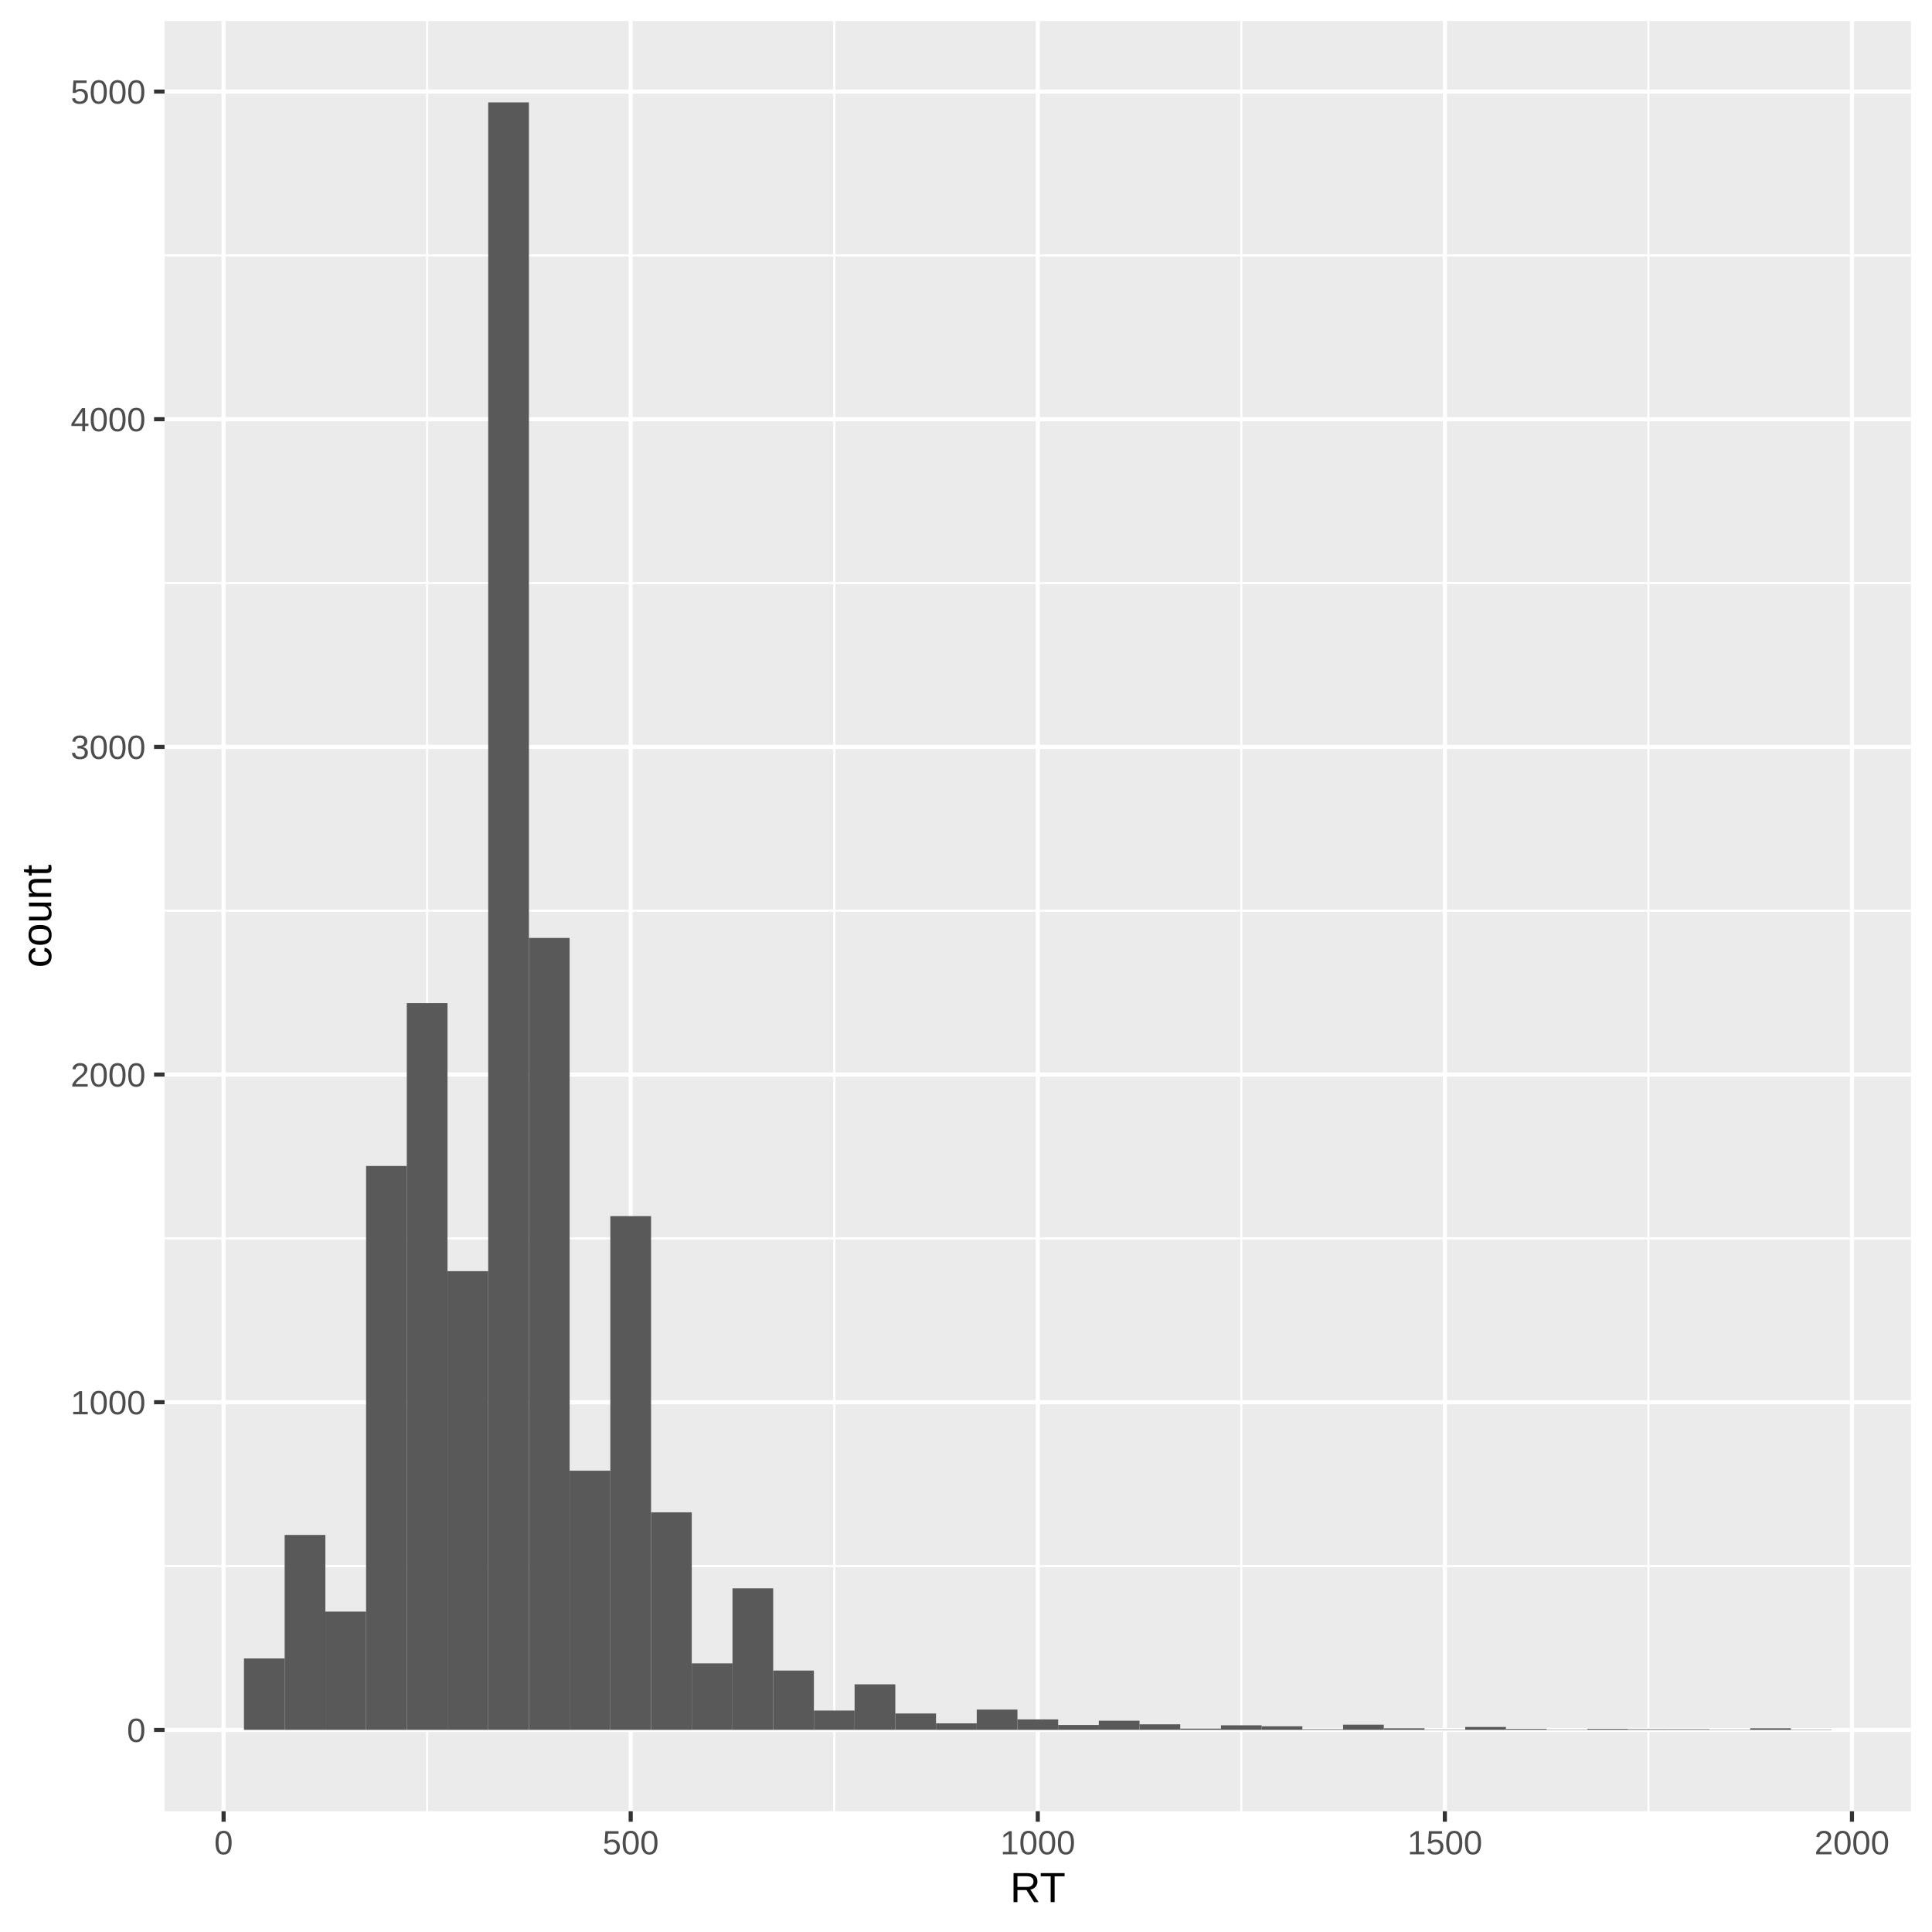
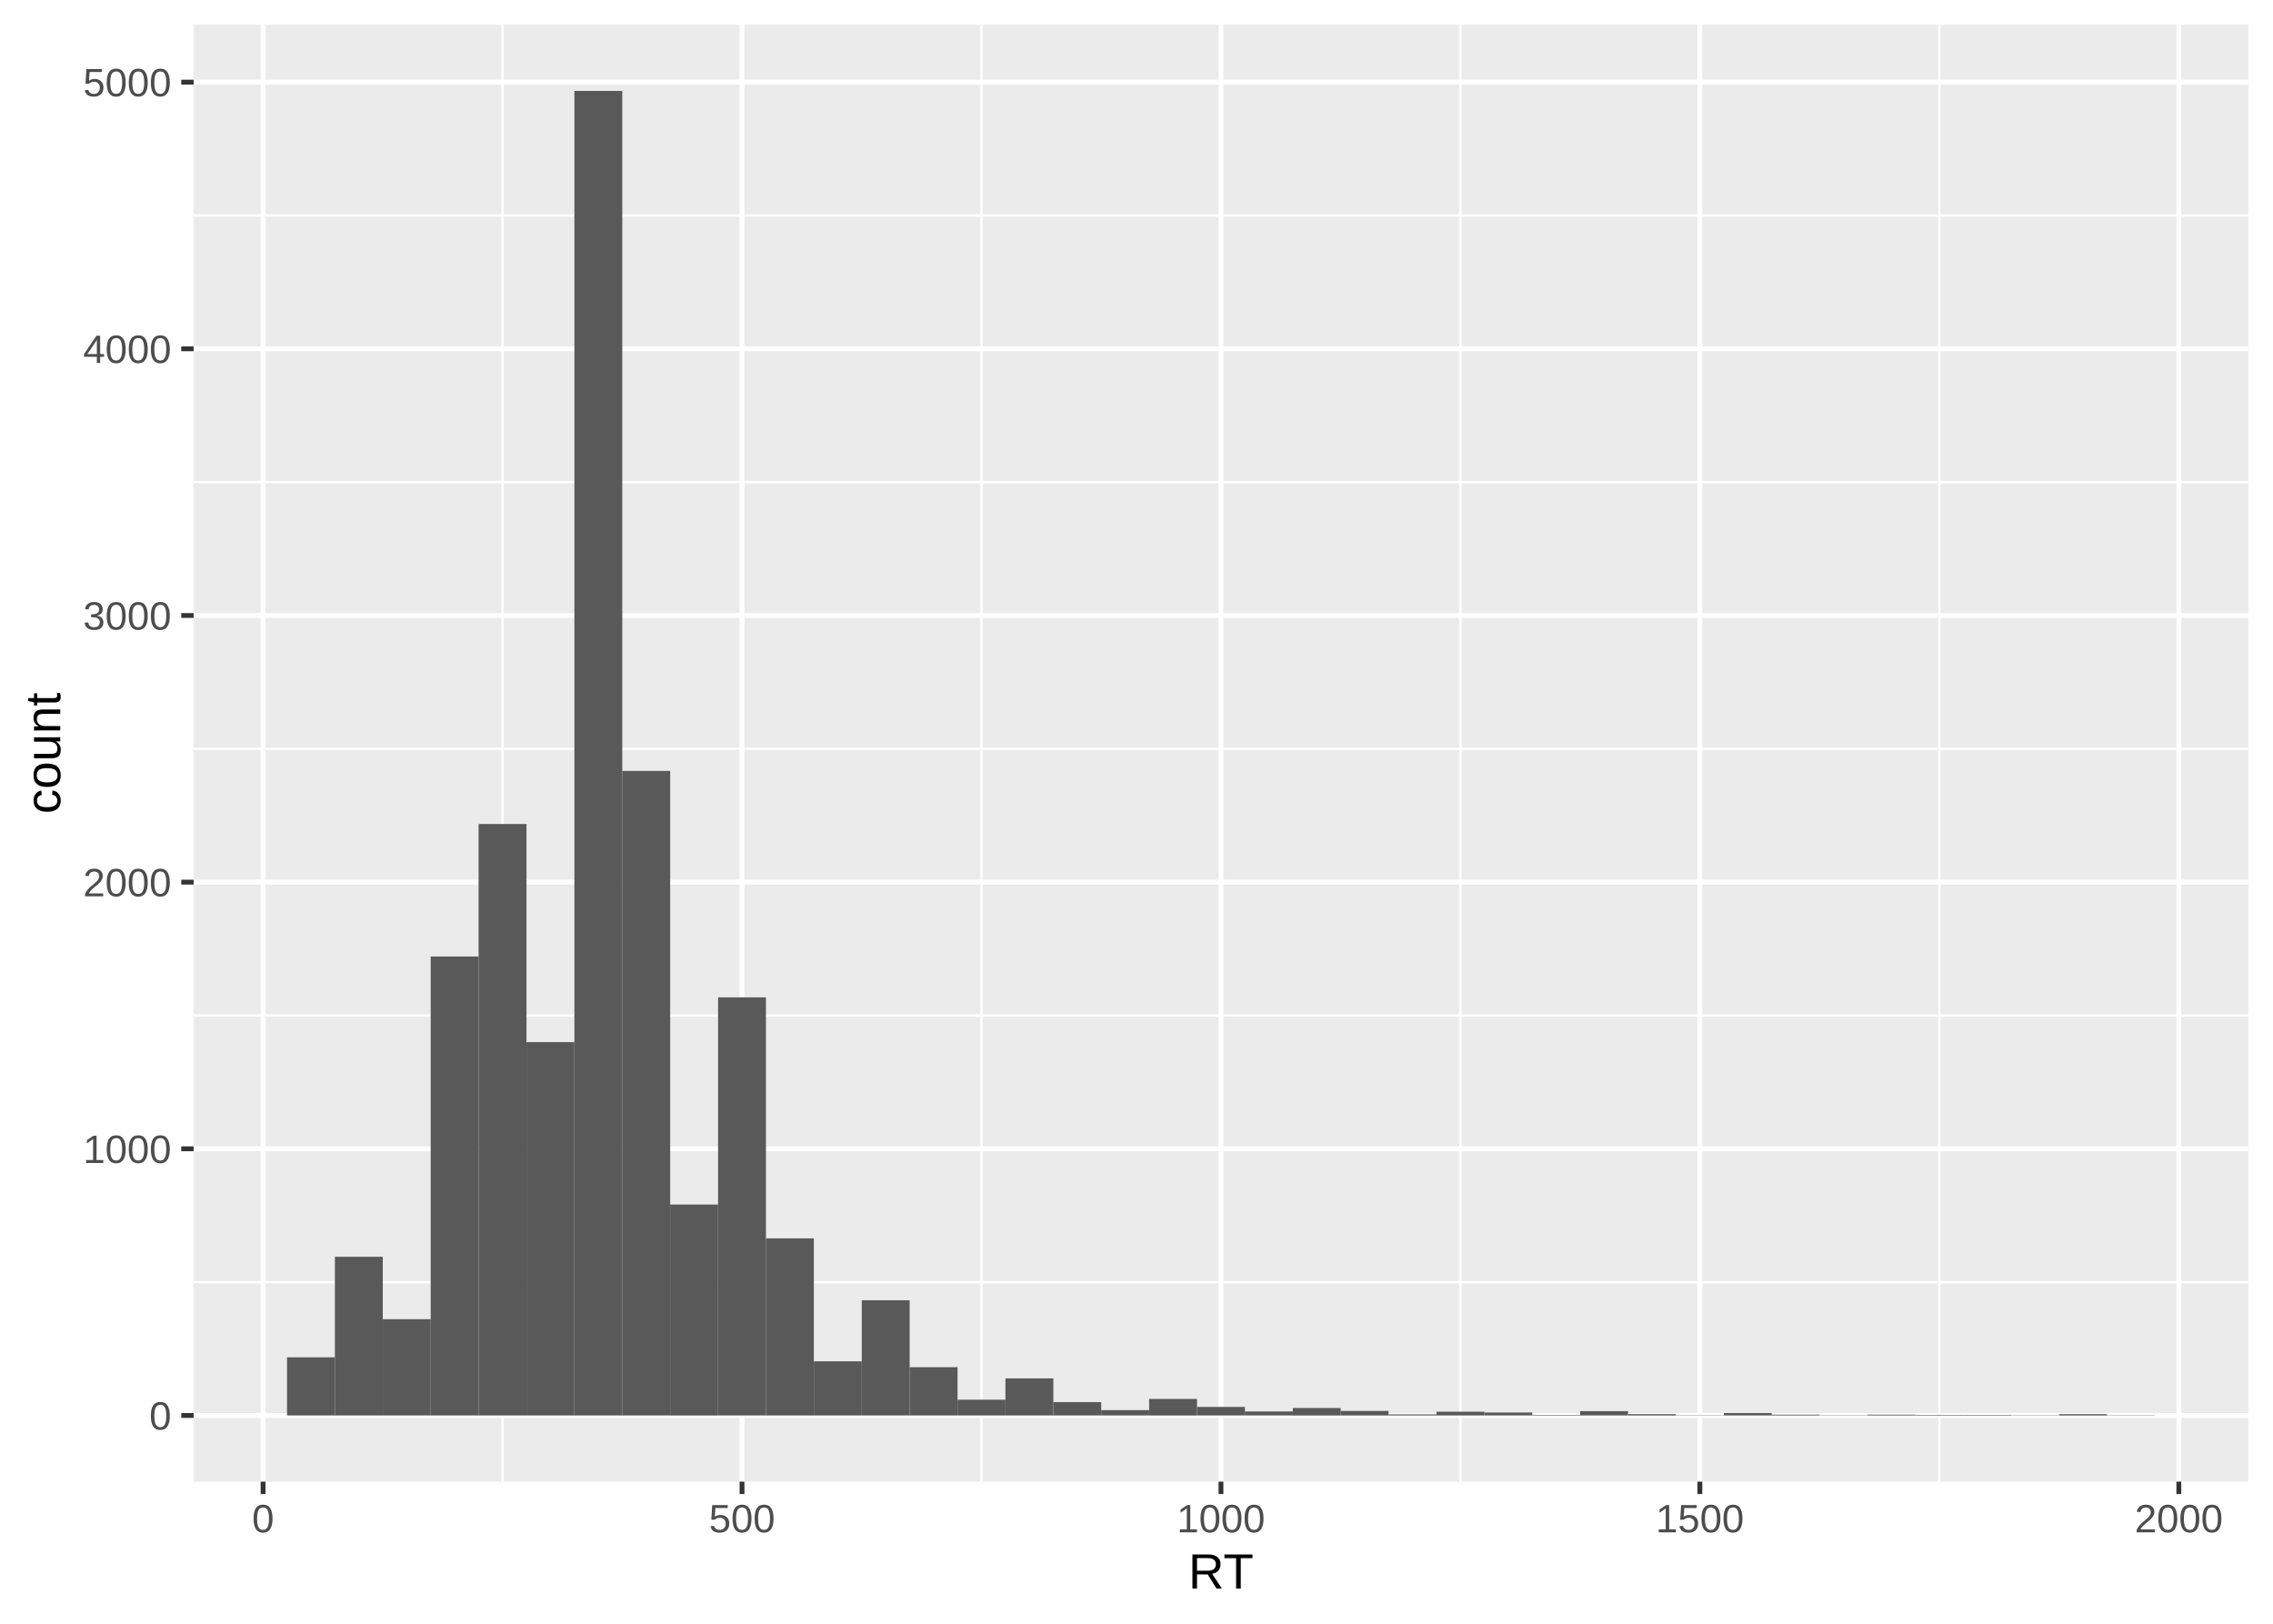
- <svg xmlns="http://www.w3.org/2000/svg" class="svglite" width="504.00pt" height="504.00pt" viewBox="0 0 504.00 504.00">
+ <svg xmlns="http://www.w3.org/2000/svg" class="svglite" width="504.00pt" height="360.00pt" viewBox="0 0 504.00 360.00">
  <defs>
    <style type="text/css">
    .svglite line, .svglite polyline, .svglite polygon, .svglite path, .svglite rect, .svglite circle {
      fill: none;
      stroke: #000000;
      stroke-linecap: round;
      stroke-linejoin: round;
      stroke-miterlimit: 10.00;
    }
  </style>
  </defs>
  <rect width="100%" height="100%" style="stroke: none; fill: #FFFFFF;" />
  <defs>
-     <clipPath id="cpMC4wMHw1MDQuMDB8MC4wMHw1MDQuMDA=">
-       <rect x="0.00" y="0.00" width="504.00" height="504.00" />
+     <clipPath id="cpMC4wMHw1MDQuMDB8MC4wMHwzNjAuMDA=">
+       <rect x="0.00" y="0.00" width="504.00" height="360.00" />
    </clipPath>
  </defs>
-   <g clip-path="url(#cpMC4wMHw1MDQuMDB8MC4wMHw1MDQuMDA=)">
-     <rect x="0.00" y="0.00" width="504.00" height="504.00" style="stroke-width: 1.07; stroke: #FFFFFF; fill: #FFFFFF;" />
+   <g clip-path="url(#cpMC4wMHw1MDQuMDB8MC4wMHwzNjAuMDA=)">
+     <rect x="0.00" y="0" width="504.00" height="360.00" style="stroke-width: 1.07; stroke: #FFFFFF; fill: #FFFFFF;" />
  </g>
  <defs>
-     <clipPath id="cpNDIuOTN8NDk4LjUyfDUuNDh8NDcyLjUw">
-       <rect x="42.93" y="5.48" width="455.59" height="467.02" />
+     <clipPath id="cpNDIuOTN8NDk4LjUyfDUuNDh8MzI4LjUw">
+       <rect x="42.93" y="5.48" width="455.59" height="323.02" />
    </clipPath>
  </defs>
-   <g clip-path="url(#cpNDIuOTN8NDk4LjUyfDUuNDh8NDcyLjUw)">
-     <rect x="42.93" y="5.48" width="455.59" height="467.02" style="stroke-width: 1.07; stroke: none; fill: #EBEBEB;" />
-     <polyline points="42.93,408.54 498.52,408.54 " style="stroke-width: 0.53; stroke: #FFFFFF; stroke-linecap: butt;" />
-     <polyline points="42.93,323.06 498.52,323.06 " style="stroke-width: 0.53; stroke: #FFFFFF; stroke-linecap: butt;" />
-     <polyline points="42.93,237.58 498.52,237.58 " style="stroke-width: 0.53; stroke: #FFFFFF; stroke-linecap: butt;" />
-     <polyline points="42.93,152.10 498.52,152.10 " style="stroke-width: 0.53; stroke: #FFFFFF; stroke-linecap: butt;" />
-     <polyline points="42.93,66.63 498.52,66.63 " style="stroke-width: 0.53; stroke: #FFFFFF; stroke-linecap: butt;" />
-     <polyline points="111.43,472.50 111.43,5.48 " style="stroke-width: 0.53; stroke: #FFFFFF; stroke-linecap: butt;" />
-     <polyline points="217.63,472.50 217.63,5.48 " style="stroke-width: 0.53; stroke: #FFFFFF; stroke-linecap: butt;" />
-     <polyline points="323.82,472.50 323.82,5.48 " style="stroke-width: 0.53; stroke: #FFFFFF; stroke-linecap: butt;" />
-     <polyline points="430.02,472.50 430.02,5.48 " style="stroke-width: 0.53; stroke: #FFFFFF; stroke-linecap: butt;" />
-     <polyline points="42.93,451.28 498.52,451.28 " style="stroke-width: 1.07; stroke: #FFFFFF; stroke-linecap: butt;" />
-     <polyline points="42.93,365.80 498.52,365.80 " style="stroke-width: 1.07; stroke: #FFFFFF; stroke-linecap: butt;" />
-     <polyline points="42.93,280.32 498.52,280.32 " style="stroke-width: 1.07; stroke: #FFFFFF; stroke-linecap: butt;" />
-     <polyline points="42.93,194.84 498.52,194.84 " style="stroke-width: 1.07; stroke: #FFFFFF; stroke-linecap: butt;" />
-     <polyline points="42.93,109.36 498.52,109.36 " style="stroke-width: 1.07; stroke: #FFFFFF; stroke-linecap: butt;" />
-     <polyline points="42.93,23.89 498.52,23.89 " style="stroke-width: 1.07; stroke: #FFFFFF; stroke-linecap: butt;" />
-     <polyline points="58.33,472.50 58.33,5.48 " style="stroke-width: 1.07; stroke: #FFFFFF; stroke-linecap: butt;" />
-     <polyline points="164.53,472.50 164.53,5.48 " style="stroke-width: 1.07; stroke: #FFFFFF; stroke-linecap: butt;" />
-     <polyline points="270.73,472.50 270.73,5.48 " style="stroke-width: 1.07; stroke: #FFFFFF; stroke-linecap: butt;" />
-     <polyline points="376.92,472.50 376.92,5.48 " style="stroke-width: 1.07; stroke: #FFFFFF; stroke-linecap: butt;" />
-     <polyline points="483.12,472.50 483.12,5.48 " style="stroke-width: 1.07; stroke: #FFFFFF; stroke-linecap: butt;" />
-     <rect x="63.64" y="432.64" width="10.62" height="18.63" style="stroke-width: 1.07; stroke: none; stroke-linecap: square; stroke-linejoin: miter; fill: #595959;" />
-     <rect x="74.26" y="400.42" width="10.62" height="50.86" style="stroke-width: 1.07; stroke: none; stroke-linecap: square; stroke-linejoin: miter; fill: #595959;" />
-     <rect x="84.88" y="420.42" width="10.62" height="30.86" style="stroke-width: 1.07; stroke: none; stroke-linecap: square; stroke-linejoin: miter; fill: #595959;" />
-     <rect x="95.50" y="304.17" width="10.62" height="147.11" style="stroke-width: 1.07; stroke: none; stroke-linecap: square; stroke-linejoin: miter; fill: #595959;" />
-     <rect x="106.12" y="261.69" width="10.62" height="189.59" style="stroke-width: 1.07; stroke: none; stroke-linecap: square; stroke-linejoin: miter; fill: #595959;" />
-     <rect x="116.74" y="331.61" width="10.62" height="119.67" style="stroke-width: 1.07; stroke: none; stroke-linecap: square; stroke-linejoin: miter; fill: #595959;" />
-     <rect x="127.36" y="26.71" width="10.62" height="424.57" style="stroke-width: 1.07; stroke: none; stroke-linecap: square; stroke-linejoin: miter; fill: #595959;" />
-     <rect x="137.98" y="244.68" width="10.62" height="206.60" style="stroke-width: 1.07; stroke: none; stroke-linecap: square; stroke-linejoin: miter; fill: #595959;" />
-     <rect x="148.60" y="383.66" width="10.62" height="67.61" style="stroke-width: 1.07; stroke: none; stroke-linecap: square; stroke-linejoin: miter; fill: #595959;" />
-     <rect x="159.22" y="317.25" width="10.62" height="134.03" style="stroke-width: 1.07; stroke: none; stroke-linecap: square; stroke-linejoin: miter; fill: #595959;" />
-     <rect x="169.84" y="394.52" width="10.62" height="56.76" style="stroke-width: 1.07; stroke: none; stroke-linecap: square; stroke-linejoin: miter; fill: #595959;" />
-     <rect x="180.46" y="433.92" width="10.62" height="17.35" style="stroke-width: 1.07; stroke: none; stroke-linecap: square; stroke-linejoin: miter; fill: #595959;" />
-     <rect x="191.08" y="414.35" width="10.62" height="36.93" style="stroke-width: 1.07; stroke: none; stroke-linecap: square; stroke-linejoin: miter; fill: #595959;" />
-     <rect x="201.70" y="435.80" width="10.62" height="15.47" style="stroke-width: 1.07; stroke: none; stroke-linecap: square; stroke-linejoin: miter; fill: #595959;" />
-     <rect x="212.32" y="446.23" width="10.62" height="5.04" style="stroke-width: 1.07; stroke: none; stroke-linecap: square; stroke-linejoin: miter; fill: #595959;" />
-     <rect x="222.94" y="439.39" width="10.62" height="11.88" style="stroke-width: 1.07; stroke: none; stroke-linecap: square; stroke-linejoin: miter; fill: #595959;" />
-     <rect x="233.56" y="447.00" width="10.62" height="4.27" style="stroke-width: 1.07; stroke: none; stroke-linecap: square; stroke-linejoin: miter; fill: #595959;" />
-     <rect x="244.18" y="449.57" width="10.62" height="1.71" style="stroke-width: 1.07; stroke: none; stroke-linecap: square; stroke-linejoin: miter; fill: #595959;" />
-     <rect x="254.80" y="445.98" width="10.62" height="5.30" style="stroke-width: 1.07; stroke: none; stroke-linecap: square; stroke-linejoin: miter; fill: #595959;" />
-     <rect x="265.42" y="448.54" width="10.62" height="2.74" style="stroke-width: 1.07; stroke: none; stroke-linecap: square; stroke-linejoin: miter; fill: #595959;" />
-     <rect x="276.04" y="449.99" width="10.62" height="1.28" style="stroke-width: 1.07; stroke: none; stroke-linecap: square; stroke-linejoin: miter; fill: #595959;" />
-     <rect x="286.65" y="448.88" width="10.62" height="2.39" style="stroke-width: 1.07; stroke: none; stroke-linecap: square; stroke-linejoin: miter; fill: #595959;" />
-     <rect x="297.27" y="449.82" width="10.62" height="1.45" style="stroke-width: 1.07; stroke: none; stroke-linecap: square; stroke-linejoin: miter; fill: #595959;" />
-     <rect x="307.89" y="450.93" width="10.62" height="0.34" style="stroke-width: 1.07; stroke: none; stroke-linecap: square; stroke-linejoin: miter; fill: #595959;" />
-     <rect x="318.51" y="450.08" width="10.62" height="1.20" style="stroke-width: 1.07; stroke: none; stroke-linecap: square; stroke-linejoin: miter; fill: #595959;" />
-     <rect x="329.13" y="450.34" width="10.62" height="0.94" style="stroke-width: 1.07; stroke: none; stroke-linecap: square; stroke-linejoin: miter; fill: #595959;" />
-     <rect x="339.75" y="451.10" width="10.62" height="0.17" style="stroke-width: 1.07; stroke: none; stroke-linecap: square; stroke-linejoin: miter; fill: #595959;" />
-     <rect x="350.37" y="449.91" width="10.62" height="1.37" style="stroke-width: 1.07; stroke: none; stroke-linecap: square; stroke-linejoin: miter; fill: #595959;" />
-     <rect x="360.99" y="450.85" width="10.62" height="0.43" style="stroke-width: 1.07; stroke: none; stroke-linecap: square; stroke-linejoin: miter; fill: #595959;" />
-     <rect x="371.61" y="451.19" width="10.62" height="0.085" style="stroke-width: 1.07; stroke: none; stroke-linecap: square; stroke-linejoin: miter; fill: #595959;" />
-     <rect x="382.23" y="450.51" width="10.62" height="0.77" style="stroke-width: 1.07; stroke: none; stroke-linecap: square; stroke-linejoin: miter; fill: #595959;" />
-     <rect x="392.85" y="451.02" width="10.62" height="0.26" style="stroke-width: 1.07; stroke: none; stroke-linecap: square; stroke-linejoin: miter; fill: #595959;" />
-     <rect x="403.47" y="451.19" width="10.62" height="0.085" style="stroke-width: 1.07; stroke: none; stroke-linecap: square; stroke-linejoin: miter; fill: #595959;" />
-     <rect x="414.09" y="451.02" width="10.62" height="0.26" style="stroke-width: 1.07; stroke: none; stroke-linecap: square; stroke-linejoin: miter; fill: #595959;" />
-     <rect x="424.71" y="451.10" width="10.62" height="0.17" style="stroke-width: 1.07; stroke: none; stroke-linecap: square; stroke-linejoin: miter; fill: #595959;" />
-     <rect x="435.33" y="451.10" width="10.62" height="0.17" style="stroke-width: 1.07; stroke: none; stroke-linecap: square; stroke-linejoin: miter; fill: #595959;" />
-     <rect x="445.95" y="451.19" width="10.62" height="0.085" style="stroke-width: 1.07; stroke: none; stroke-linecap: square; stroke-linejoin: miter; fill: #595959;" />
-     <rect x="456.57" y="450.85" width="10.62" height="0.43" style="stroke-width: 1.07; stroke: none; stroke-linecap: square; stroke-linejoin: miter; fill: #595959;" />
-     <rect x="467.19" y="451.19" width="10.62" height="0.085" style="stroke-width: 1.07; stroke: none; stroke-linecap: square; stroke-linejoin: miter; fill: #595959;" />
+   <g clip-path="url(#cpNDIuOTN8NDk4LjUyfDUuNDh8MzI4LjUw)">
+     <rect x="42.93" y="5.48" width="455.59" height="323.02" style="stroke-width: 1.07; stroke: none; fill: #EBEBEB;" />
+     <polyline points="42.93,284.26 498.52,284.26 " style="stroke-width: 0.53; stroke: #FFFFFF; stroke-linecap: butt;" />
+     <polyline points="42.93,225.14 498.52,225.14 " style="stroke-width: 0.53; stroke: #FFFFFF; stroke-linecap: butt;" />
+     <polyline points="42.93,166.02 498.52,166.02 " style="stroke-width: 0.53; stroke: #FFFFFF; stroke-linecap: butt;" />
+     <polyline points="42.93,106.89 498.52,106.89 " style="stroke-width: 0.53; stroke: #FFFFFF; stroke-linecap: butt;" />
+     <polyline points="42.93,47.77 498.52,47.77 " style="stroke-width: 0.53; stroke: #FFFFFF; stroke-linecap: butt;" />
+     <polyline points="111.43,328.50 111.43,5.48 " style="stroke-width: 0.53; stroke: #FFFFFF; stroke-linecap: butt;" />
+     <polyline points="217.63,328.50 217.63,5.48 " style="stroke-width: 0.53; stroke: #FFFFFF; stroke-linecap: butt;" />
+     <polyline points="323.82,328.50 323.82,5.48 " style="stroke-width: 0.53; stroke: #FFFFFF; stroke-linecap: butt;" />
+     <polyline points="430.02,328.50 430.02,5.48 " style="stroke-width: 0.53; stroke: #FFFFFF; stroke-linecap: butt;" />
+     <polyline points="42.93,313.82 498.52,313.82 " style="stroke-width: 1.07; stroke: #FFFFFF; stroke-linecap: butt;" />
+     <polyline points="42.93,254.70 498.52,254.70 " style="stroke-width: 1.07; stroke: #FFFFFF; stroke-linecap: butt;" />
+     <polyline points="42.93,195.58 498.52,195.58 " style="stroke-width: 1.07; stroke: #FFFFFF; stroke-linecap: butt;" />
+     <polyline points="42.93,136.46 498.52,136.46 " style="stroke-width: 1.07; stroke: #FFFFFF; stroke-linecap: butt;" />
+     <polyline points="42.93,77.33 498.52,77.33 " style="stroke-width: 1.07; stroke: #FFFFFF; stroke-linecap: butt;" />
+     <polyline points="42.93,18.21 498.52,18.21 " style="stroke-width: 1.07; stroke: #FFFFFF; stroke-linecap: butt;" />
+     <polyline points="58.33,328.50 58.33,5.48 " style="stroke-width: 1.07; stroke: #FFFFFF; stroke-linecap: butt;" />
+     <polyline points="164.53,328.50 164.53,5.48 " style="stroke-width: 1.07; stroke: #FFFFFF; stroke-linecap: butt;" />
+     <polyline points="270.73,328.50 270.73,5.48 " style="stroke-width: 1.07; stroke: #FFFFFF; stroke-linecap: butt;" />
+     <polyline points="376.92,328.50 376.92,5.48 " style="stroke-width: 1.07; stroke: #FFFFFF; stroke-linecap: butt;" />
+     <polyline points="483.12,328.50 483.12,5.48 " style="stroke-width: 1.07; stroke: #FFFFFF; stroke-linecap: butt;" />
+     <rect x="63.64" y="300.93" width="10.62" height="12.89" style="stroke-width: 1.07; stroke: none; stroke-linecap: square; stroke-linejoin: miter; fill: #595959;" />
+     <rect x="74.26" y="278.64" width="10.62" height="35.18" style="stroke-width: 1.07; stroke: none; stroke-linecap: square; stroke-linejoin: miter; fill: #595959;" />
+     <rect x="84.88" y="292.48" width="10.62" height="21.34" style="stroke-width: 1.07; stroke: none; stroke-linecap: square; stroke-linejoin: miter; fill: #595959;" />
+     <rect x="95.50" y="212.07" width="10.62" height="101.75" style="stroke-width: 1.07; stroke: none; stroke-linecap: square; stroke-linejoin: miter; fill: #595959;" />
+     <rect x="106.12" y="182.69" width="10.62" height="131.13" style="stroke-width: 1.07; stroke: none; stroke-linecap: square; stroke-linejoin: miter; fill: #595959;" />
+     <rect x="116.74" y="231.05" width="10.62" height="82.77" style="stroke-width: 1.07; stroke: none; stroke-linecap: square; stroke-linejoin: miter; fill: #595959;" />
+     <rect x="127.36" y="20.16" width="10.62" height="293.66" style="stroke-width: 1.07; stroke: none; stroke-linecap: square; stroke-linejoin: miter; fill: #595959;" />
+     <rect x="137.98" y="170.92" width="10.62" height="142.90" style="stroke-width: 1.07; stroke: none; stroke-linecap: square; stroke-linejoin: miter; fill: #595959;" />
+     <rect x="148.60" y="267.06" width="10.62" height="46.77" style="stroke-width: 1.07; stroke: none; stroke-linecap: square; stroke-linejoin: miter; fill: #595959;" />
+     <rect x="159.22" y="221.12" width="10.62" height="92.70" style="stroke-width: 1.07; stroke: none; stroke-linecap: square; stroke-linejoin: miter; fill: #595959;" />
+     <rect x="169.84" y="274.56" width="10.62" height="39.26" style="stroke-width: 1.07; stroke: none; stroke-linecap: square; stroke-linejoin: miter; fill: #595959;" />
+     <rect x="180.46" y="301.82" width="10.62" height="12.00" style="stroke-width: 1.07; stroke: none; stroke-linecap: square; stroke-linejoin: miter; fill: #595959;" />
+     <rect x="191.08" y="288.28" width="10.62" height="25.54" style="stroke-width: 1.07; stroke: none; stroke-linecap: square; stroke-linejoin: miter; fill: #595959;" />
+     <rect x="201.70" y="303.12" width="10.62" height="10.70" style="stroke-width: 1.07; stroke: none; stroke-linecap: square; stroke-linejoin: miter; fill: #595959;" />
+     <rect x="212.32" y="310.33" width="10.62" height="3.49" style="stroke-width: 1.07; stroke: none; stroke-linecap: square; stroke-linejoin: miter; fill: #595959;" />
+     <rect x="222.94" y="305.60" width="10.62" height="8.22" style="stroke-width: 1.07; stroke: none; stroke-linecap: square; stroke-linejoin: miter; fill: #595959;" />
+     <rect x="233.56" y="310.86" width="10.62" height="2.96" style="stroke-width: 1.07; stroke: none; stroke-linecap: square; stroke-linejoin: miter; fill: #595959;" />
+     <rect x="244.18" y="312.64" width="10.62" height="1.18" style="stroke-width: 1.07; stroke: none; stroke-linecap: square; stroke-linejoin: miter; fill: #595959;" />
+     <rect x="254.80" y="310.16" width="10.62" height="3.67" style="stroke-width: 1.07; stroke: none; stroke-linecap: square; stroke-linejoin: miter; fill: #595959;" />
+     <rect x="265.42" y="311.93" width="10.62" height="1.89" style="stroke-width: 1.07; stroke: none; stroke-linecap: square; stroke-linejoin: miter; fill: #595959;" />
+     <rect x="276.04" y="312.93" width="10.62" height="0.89" style="stroke-width: 1.07; stroke: none; stroke-linecap: square; stroke-linejoin: miter; fill: #595959;" />
+     <rect x="286.65" y="312.17" width="10.62" height="1.66" style="stroke-width: 1.07; stroke: none; stroke-linecap: square; stroke-linejoin: miter; fill: #595959;" />
+     <rect x="297.27" y="312.82" width="10.62" height="1.01" style="stroke-width: 1.07; stroke: none; stroke-linecap: square; stroke-linejoin: miter; fill: #595959;" />
+     <rect x="307.89" y="313.58" width="10.62" height="0.24" style="stroke-width: 1.07; stroke: none; stroke-linecap: square; stroke-linejoin: miter; fill: #595959;" />
+     <rect x="318.51" y="312.99" width="10.62" height="0.83" style="stroke-width: 1.07; stroke: none; stroke-linecap: square; stroke-linejoin: miter; fill: #595959;" />
+     <rect x="329.13" y="313.17" width="10.62" height="0.65" style="stroke-width: 1.07; stroke: none; stroke-linecap: square; stroke-linejoin: miter; fill: #595959;" />
+     <rect x="339.75" y="313.70" width="10.62" height="0.12" style="stroke-width: 1.07; stroke: none; stroke-linecap: square; stroke-linejoin: miter; fill: #595959;" />
+     <rect x="350.37" y="312.87" width="10.62" height="0.95" style="stroke-width: 1.07; stroke: none; stroke-linecap: square; stroke-linejoin: miter; fill: #595959;" />
+     <rect x="360.99" y="313.53" width="10.62" height="0.30" style="stroke-width: 1.07; stroke: none; stroke-linecap: square; stroke-linejoin: miter; fill: #595959;" />
+     <rect x="371.61" y="313.76" width="10.62" height="0.059" style="stroke-width: 1.07; stroke: none; stroke-linecap: square; stroke-linejoin: miter; fill: #595959;" />
+     <rect x="382.23" y="313.29" width="10.62" height="0.53" style="stroke-width: 1.07; stroke: none; stroke-linecap: square; stroke-linejoin: miter; fill: #595959;" />
+     <rect x="392.85" y="313.64" width="10.62" height="0.18" style="stroke-width: 1.07; stroke: none; stroke-linecap: square; stroke-linejoin: miter; fill: #595959;" />
+     <rect x="403.47" y="313.76" width="10.62" height="0.059" style="stroke-width: 1.07; stroke: none; stroke-linecap: square; stroke-linejoin: miter; fill: #595959;" />
+     <rect x="414.09" y="313.64" width="10.62" height="0.18" style="stroke-width: 1.07; stroke: none; stroke-linecap: square; stroke-linejoin: miter; fill: #595959;" />
+     <rect x="424.71" y="313.70" width="10.62" height="0.12" style="stroke-width: 1.07; stroke: none; stroke-linecap: square; stroke-linejoin: miter; fill: #595959;" />
+     <rect x="435.33" y="313.70" width="10.62" height="0.12" style="stroke-width: 1.07; stroke: none; stroke-linecap: square; stroke-linejoin: miter; fill: #595959;" />
+     <rect x="445.95" y="313.76" width="10.62" height="0.059" style="stroke-width: 1.07; stroke: none; stroke-linecap: square; stroke-linejoin: miter; fill: #595959;" />
+     <rect x="456.57" y="313.53" width="10.62" height="0.30" style="stroke-width: 1.07; stroke: none; stroke-linecap: square; stroke-linejoin: miter; fill: #595959;" />
+     <rect x="467.19" y="313.76" width="10.62" height="0.059" style="stroke-width: 1.07; stroke: none; stroke-linecap: square; stroke-linejoin: miter; fill: #595959;" />
  </g>
-   <g clip-path="url(#cpMC4wMHw1MDQuMDB8MC4wMHw1MDQuMDA=)">
-     <text x="38.00" y="454.43" text-anchor="end" style="font-size: 8.80px; fill: #4D4D4D; font-family: Arial;" textLength="4.90px" lengthAdjust="spacingAndGlyphs">0</text>
-     <text x="38.00" y="368.95" text-anchor="end" style="font-size: 8.80px; fill: #4D4D4D; font-family: Arial;" textLength="19.58px" lengthAdjust="spacingAndGlyphs">1000</text>
-     <text x="38.00" y="283.47" text-anchor="end" style="font-size: 8.80px; fill: #4D4D4D; font-family: Arial;" textLength="19.58px" lengthAdjust="spacingAndGlyphs">2000</text>
-     <text x="38.00" y="197.99" text-anchor="end" style="font-size: 8.80px; fill: #4D4D4D; font-family: Arial;" textLength="19.58px" lengthAdjust="spacingAndGlyphs">3000</text>
-     <text x="38.00" y="112.51" text-anchor="end" style="font-size: 8.80px; fill: #4D4D4D; font-family: Arial;" textLength="19.58px" lengthAdjust="spacingAndGlyphs">4000</text>
-     <text x="38.00" y="27.04" text-anchor="end" style="font-size: 8.80px; fill: #4D4D4D; font-family: Arial;" textLength="19.58px" lengthAdjust="spacingAndGlyphs">5000</text>
-     <polyline points="40.19,451.28 42.93,451.28 " style="stroke-width: 1.07; stroke: #333333; stroke-linecap: butt;" />
-     <polyline points="40.19,365.80 42.93,365.80 " style="stroke-width: 1.07; stroke: #333333; stroke-linecap: butt;" />
-     <polyline points="40.19,280.32 42.93,280.32 " style="stroke-width: 1.07; stroke: #333333; stroke-linecap: butt;" />
-     <polyline points="40.19,194.84 42.93,194.84 " style="stroke-width: 1.07; stroke: #333333; stroke-linecap: butt;" />
-     <polyline points="40.19,109.36 42.93,109.36 " style="stroke-width: 1.07; stroke: #333333; stroke-linecap: butt;" />
-     <polyline points="40.19,23.89 42.93,23.89 " style="stroke-width: 1.07; stroke: #333333; stroke-linecap: butt;" />
-     <polyline points="58.33,475.24 58.33,472.50 " style="stroke-width: 1.07; stroke: #333333; stroke-linecap: butt;" />
-     <polyline points="164.53,475.24 164.53,472.50 " style="stroke-width: 1.07; stroke: #333333; stroke-linecap: butt;" />
-     <polyline points="270.73,475.24 270.73,472.50 " style="stroke-width: 1.07; stroke: #333333; stroke-linecap: butt;" />
-     <polyline points="376.92,475.24 376.92,472.50 " style="stroke-width: 1.07; stroke: #333333; stroke-linecap: butt;" />
-     <polyline points="483.12,475.24 483.12,472.50 " style="stroke-width: 1.07; stroke: #333333; stroke-linecap: butt;" />
-     <text x="58.33" y="483.74" text-anchor="middle" style="font-size: 8.80px; fill: #4D4D4D; font-family: Arial;" textLength="4.90px" lengthAdjust="spacingAndGlyphs">0</text>
-     <text x="164.53" y="483.74" text-anchor="middle" style="font-size: 8.80px; fill: #4D4D4D; font-family: Arial;" textLength="14.69px" lengthAdjust="spacingAndGlyphs">500</text>
-     <text x="270.73" y="483.74" text-anchor="middle" style="font-size: 8.80px; fill: #4D4D4D; font-family: Arial;" textLength="19.58px" lengthAdjust="spacingAndGlyphs">1000</text>
-     <text x="376.92" y="483.74" text-anchor="middle" style="font-size: 8.80px; fill: #4D4D4D; font-family: Arial;" textLength="19.58px" lengthAdjust="spacingAndGlyphs">1500</text>
-     <text x="483.12" y="483.74" text-anchor="middle" style="font-size: 8.80px; fill: #4D4D4D; font-family: Arial;" textLength="19.58px" lengthAdjust="spacingAndGlyphs">2000</text>
-     <text x="270.73" y="496.20" text-anchor="middle" style="font-size: 11.00px; font-family: Arial;" textLength="14.46px" lengthAdjust="spacingAndGlyphs">RT</text>
-     <text transform="translate(13.36,238.99) rotate(-90)" text-anchor="middle" style="font-size: 11.00px; font-family: Arial;" textLength="26.92px" lengthAdjust="spacingAndGlyphs">count</text>
+   <g clip-path="url(#cpMC4wMHw1MDQuMDB8MC4wMHwzNjAuMDA=)">
+     <text x="38.00" y="316.97" text-anchor="end" style="font-size: 8.80px; fill: #4D4D4D; font-family: Arial;" textLength="4.90px" lengthAdjust="spacingAndGlyphs">0</text>
+     <text x="38.00" y="257.85" text-anchor="end" style="font-size: 8.80px; fill: #4D4D4D; font-family: Arial;" textLength="19.58px" lengthAdjust="spacingAndGlyphs">1000</text>
+     <text x="38.00" y="198.73" text-anchor="end" style="font-size: 8.80px; fill: #4D4D4D; font-family: Arial;" textLength="19.58px" lengthAdjust="spacingAndGlyphs">2000</text>
+     <text x="38.00" y="139.61" text-anchor="end" style="font-size: 8.80px; fill: #4D4D4D; font-family: Arial;" textLength="19.58px" lengthAdjust="spacingAndGlyphs">3000</text>
+     <text x="38.00" y="80.48" text-anchor="end" style="font-size: 8.80px; fill: #4D4D4D; font-family: Arial;" textLength="19.58px" lengthAdjust="spacingAndGlyphs">4000</text>
+     <text x="38.00" y="21.36" text-anchor="end" style="font-size: 8.80px; fill: #4D4D4D; font-family: Arial;" textLength="19.58px" lengthAdjust="spacingAndGlyphs">5000</text>
+     <polyline points="40.19,313.82 42.93,313.82 " style="stroke-width: 1.07; stroke: #333333; stroke-linecap: butt;" />
+     <polyline points="40.19,254.70 42.93,254.70 " style="stroke-width: 1.07; stroke: #333333; stroke-linecap: butt;" />
+     <polyline points="40.19,195.58 42.93,195.58 " style="stroke-width: 1.07; stroke: #333333; stroke-linecap: butt;" />
+     <polyline points="40.19,136.46 42.93,136.46 " style="stroke-width: 1.07; stroke: #333333; stroke-linecap: butt;" />
+     <polyline points="40.19,77.33 42.93,77.33 " style="stroke-width: 1.07; stroke: #333333; stroke-linecap: butt;" />
+     <polyline points="40.19,18.21 42.93,18.21 " style="stroke-width: 1.07; stroke: #333333; stroke-linecap: butt;" />
+     <polyline points="58.33,331.24 58.33,328.50 " style="stroke-width: 1.07; stroke: #333333; stroke-linecap: butt;" />
+     <polyline points="164.53,331.24 164.53,328.50 " style="stroke-width: 1.07; stroke: #333333; stroke-linecap: butt;" />
+     <polyline points="270.73,331.24 270.73,328.50 " style="stroke-width: 1.07; stroke: #333333; stroke-linecap: butt;" />
+     <polyline points="376.92,331.24 376.92,328.50 " style="stroke-width: 1.07; stroke: #333333; stroke-linecap: butt;" />
+     <polyline points="483.12,331.24 483.12,328.50 " style="stroke-width: 1.07; stroke: #333333; stroke-linecap: butt;" />
+     <text x="58.33" y="339.74" text-anchor="middle" style="font-size: 8.80px; fill: #4D4D4D; font-family: Arial;" textLength="4.90px" lengthAdjust="spacingAndGlyphs">0</text>
+     <text x="164.53" y="339.74" text-anchor="middle" style="font-size: 8.80px; fill: #4D4D4D; font-family: Arial;" textLength="14.69px" lengthAdjust="spacingAndGlyphs">500</text>
+     <text x="270.73" y="339.74" text-anchor="middle" style="font-size: 8.80px; fill: #4D4D4D; font-family: Arial;" textLength="19.58px" lengthAdjust="spacingAndGlyphs">1000</text>
+     <text x="376.92" y="339.74" text-anchor="middle" style="font-size: 8.80px; fill: #4D4D4D; font-family: Arial;" textLength="19.58px" lengthAdjust="spacingAndGlyphs">1500</text>
+     <text x="483.12" y="339.74" text-anchor="middle" style="font-size: 8.80px; fill: #4D4D4D; font-family: Arial;" textLength="19.58px" lengthAdjust="spacingAndGlyphs">2000</text>
+     <text x="270.73" y="352.20" text-anchor="middle" style="font-size: 11.00px; font-family: Arial;" textLength="14.46px" lengthAdjust="spacingAndGlyphs">RT</text>
+     <text transform="translate(13.36,166.99) rotate(-90)" text-anchor="middle" style="font-size: 11.00px; font-family: Arial;" textLength="26.92px" lengthAdjust="spacingAndGlyphs">count</text>
  </g>
</svg>
